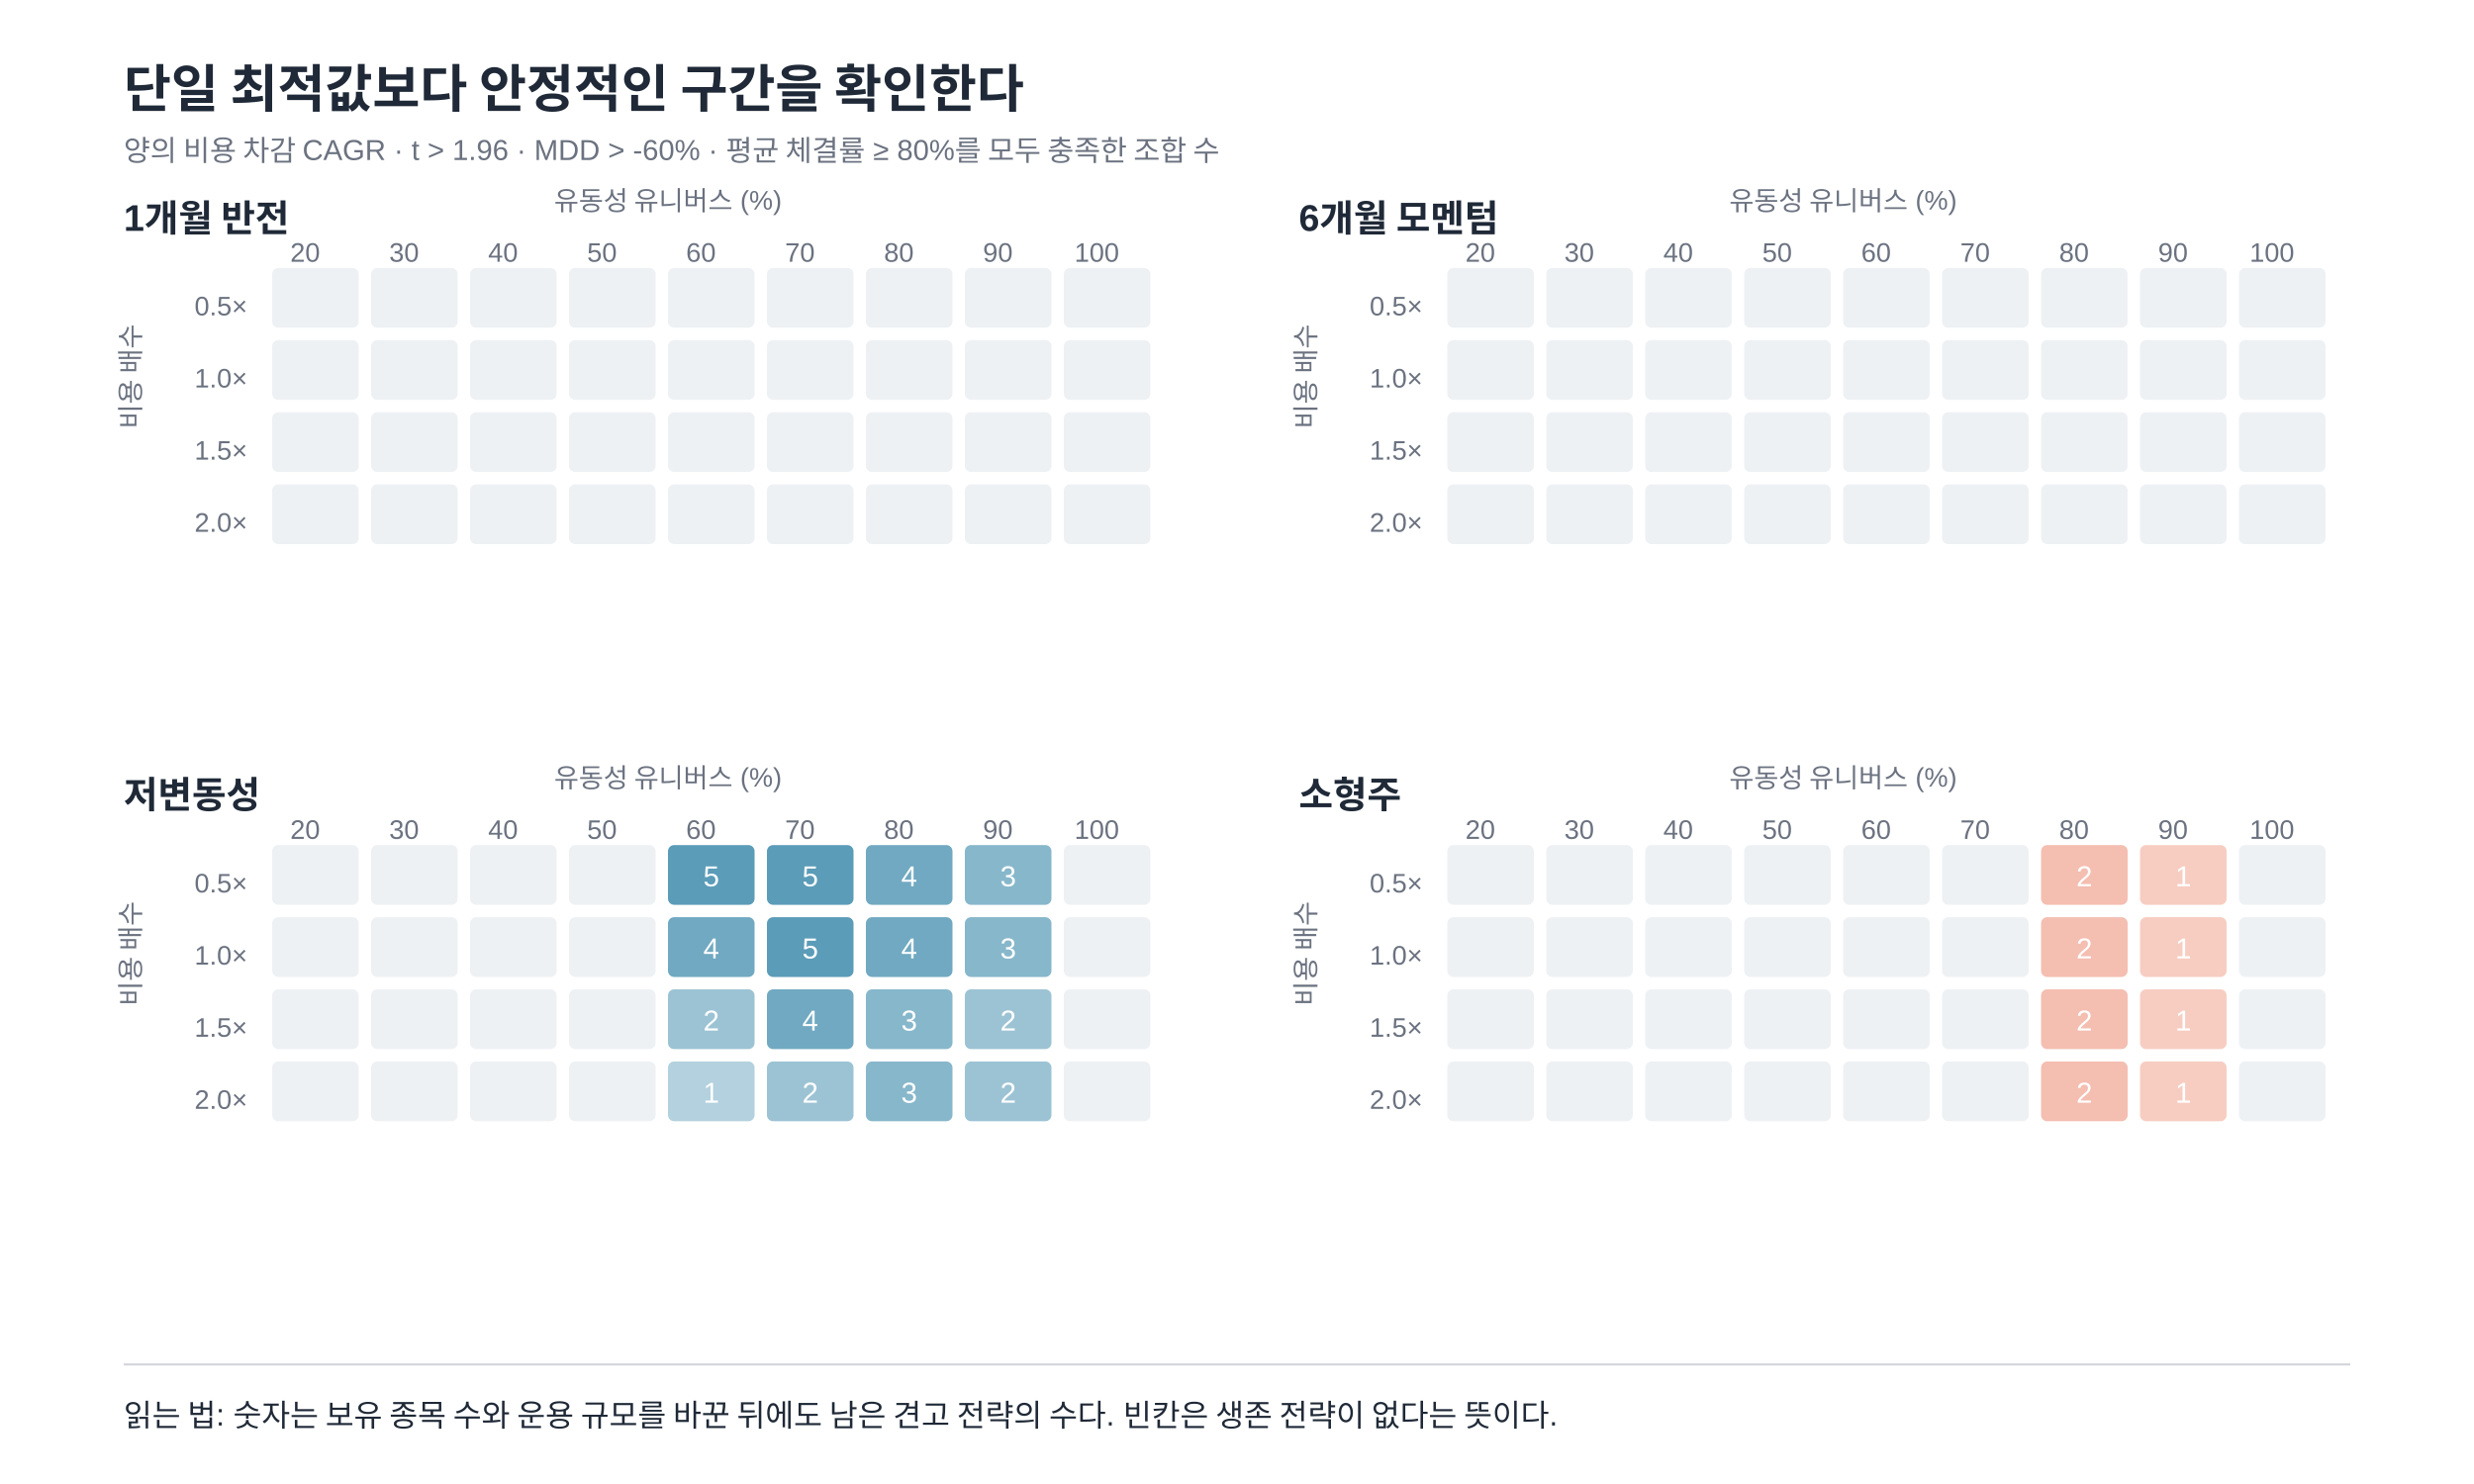
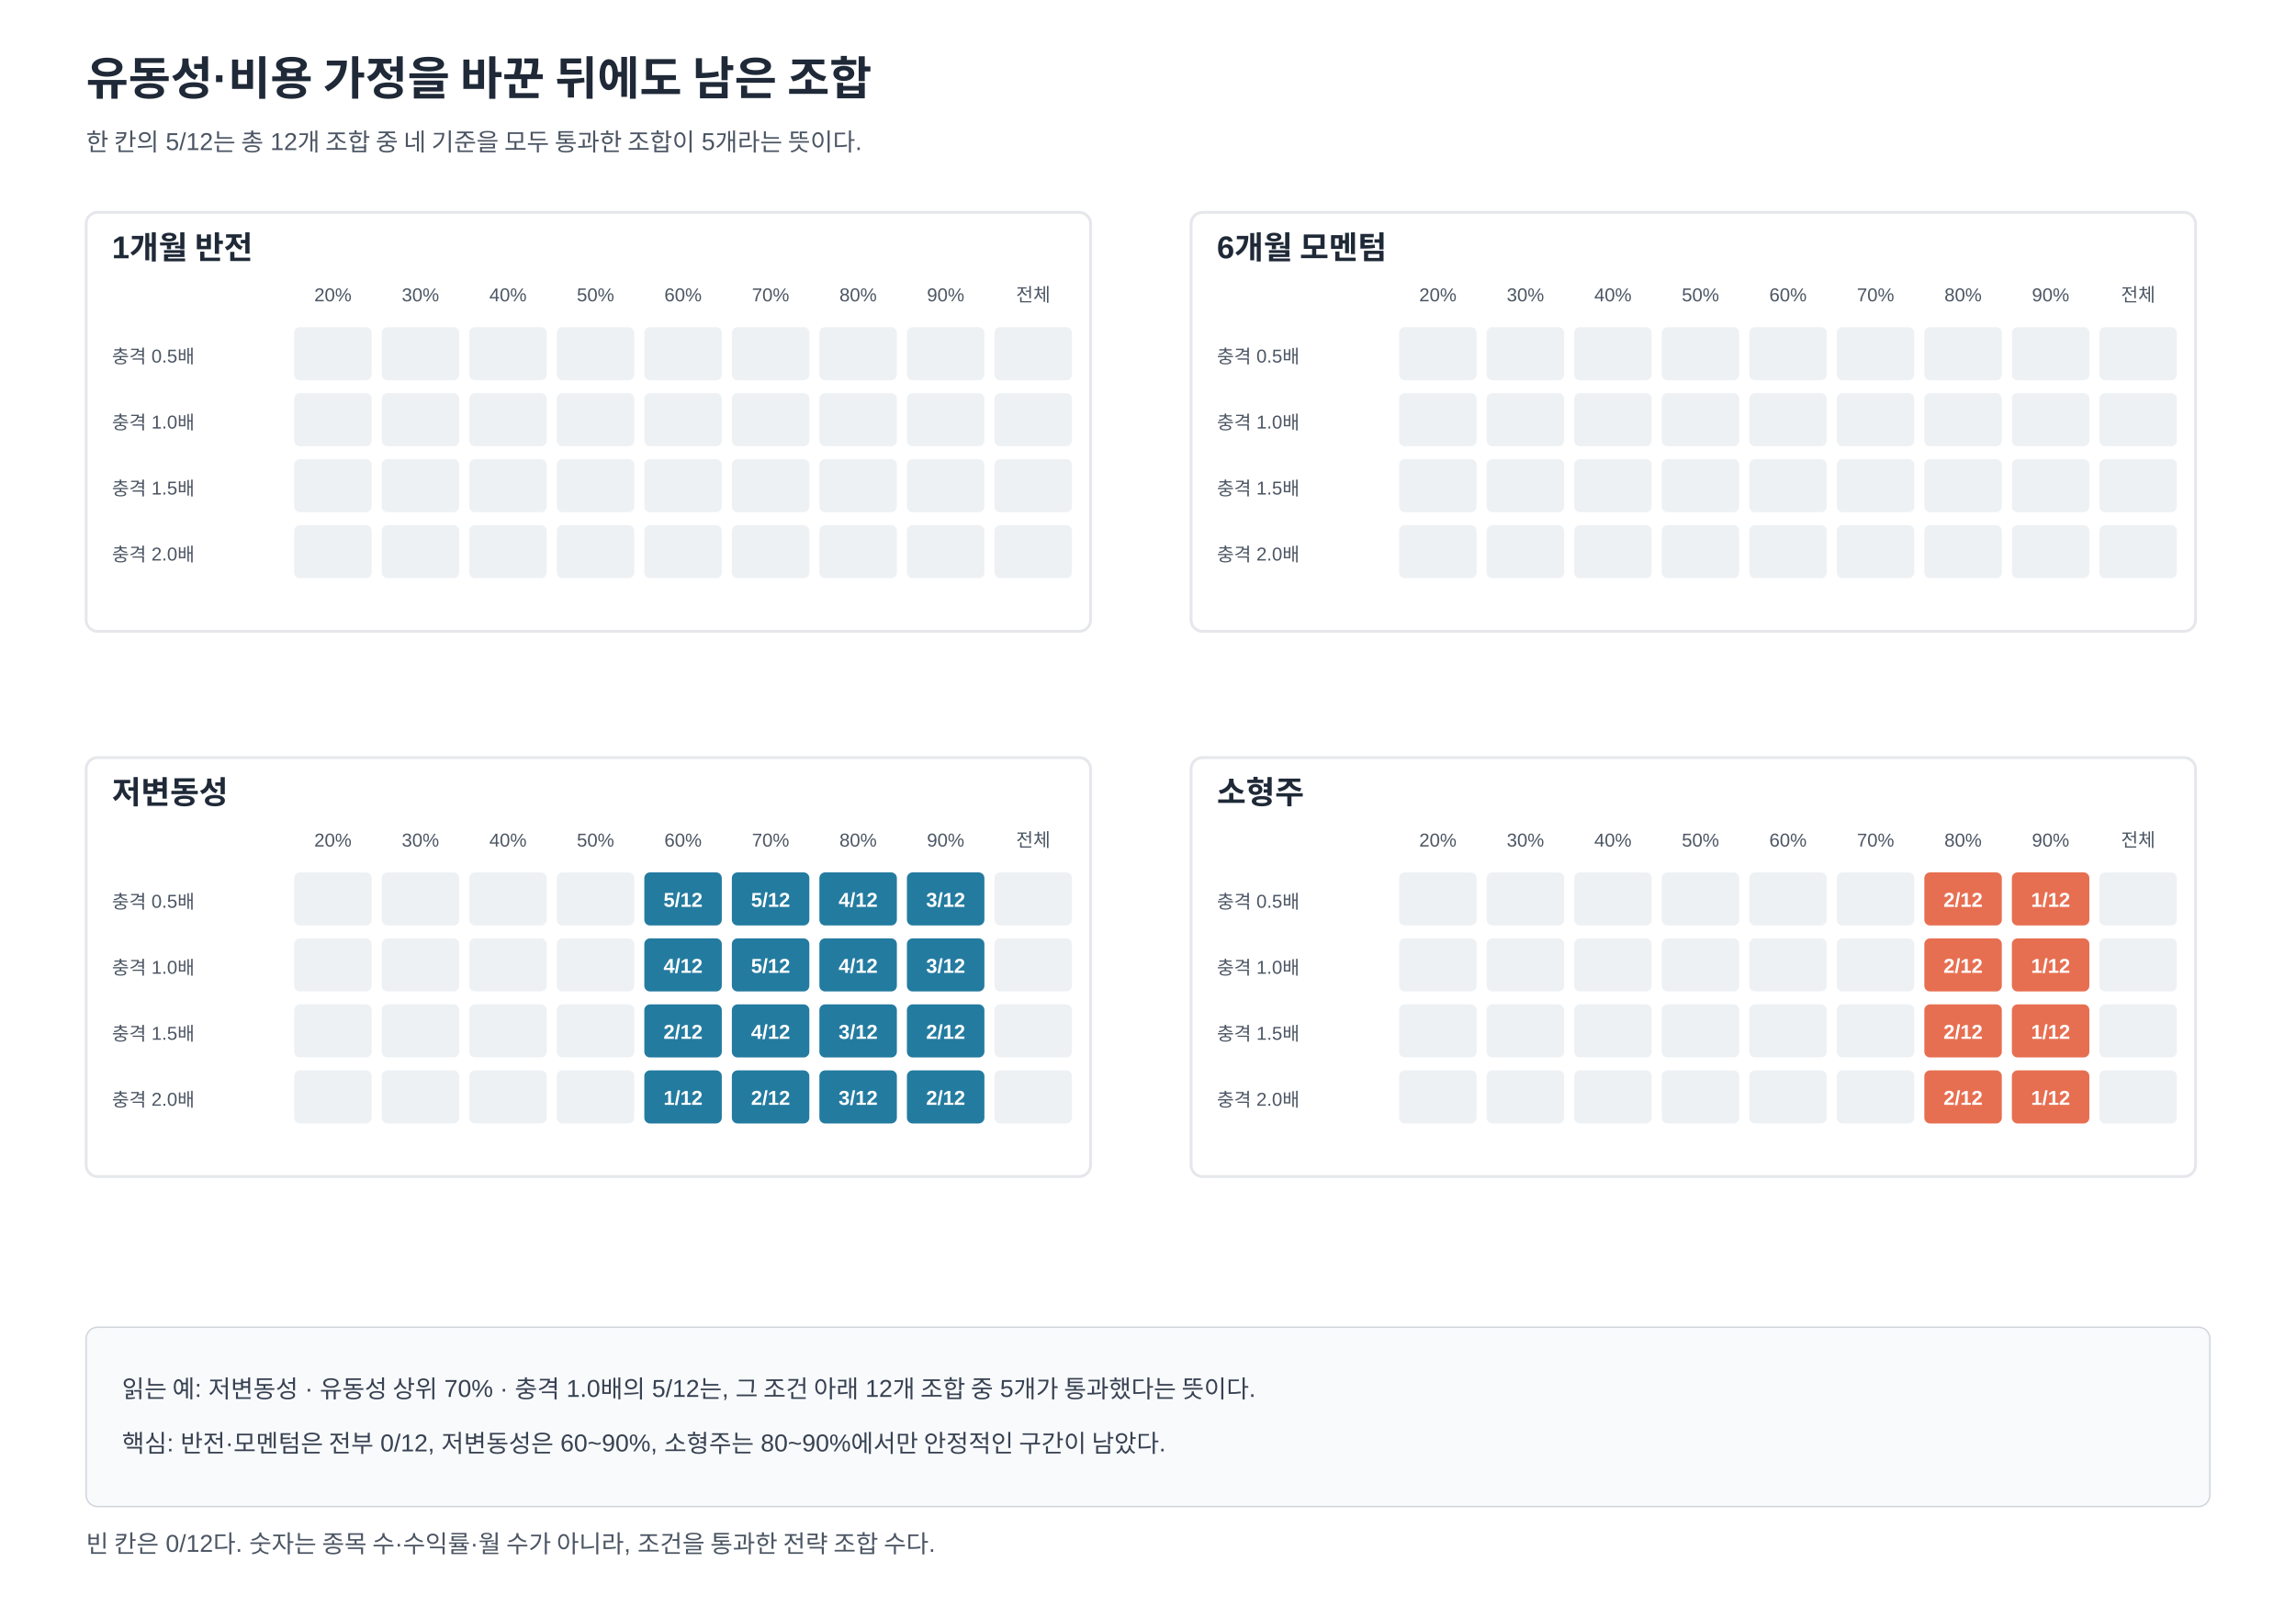
- <svg xmlns="http://www.w3.org/2000/svg" width="1200" height="720" viewBox="0 0 1200 720" role="img" aria-labelledby="title desc">
-   <rect width="1200" height="720" fill="#FFFFFF" />
-   <style>text{font-family:Arial,sans-serif;fill:#1F2937}.muted{fill:#6B7280}.small{font-size:14px}.axis{font-size:13px}.title{font-size:25px;font-weight:700}.panel{font-size:18px;font-weight:700}.note{font-size:15px}</style>
-   <text x="60" y="52" class="title">단일 최적값보다 안정적인 구간을 확인한다</text>
-   <text x="60" y="78" class="muted small">양의 비용 차감 CAGR · t &gt; 1.96 · MDD &gt; -60% · 평균 체결률 ≥ 80%를 모두 충족한 조합 수</text>
-   <text x="60" y="112" class="panel">1개월 반전</text>
-   <text x="148" y="127" text-anchor="middle" class="axis muted">20</text>
-   <text x="196" y="127" text-anchor="middle" class="axis muted">30</text>
-   <text x="244" y="127" text-anchor="middle" class="axis muted">40</text>
-   <text x="292" y="127" text-anchor="middle" class="axis muted">50</text>
-   <text x="340" y="127" text-anchor="middle" class="axis muted">60</text>
-   <text x="388" y="127" text-anchor="middle" class="axis muted">70</text>
-   <text x="436" y="127" text-anchor="middle" class="axis muted">80</text>
-   <text x="484" y="127" text-anchor="middle" class="axis muted">90</text>
-   <text x="532" y="127" text-anchor="middle" class="axis muted">100</text>
-   <text x="324" y="102" text-anchor="middle" class="axis muted">유동성 유니버스 (%)</text>
-   <text x="120" y="153" text-anchor="end" class="axis muted">0.5×</text>
-   <rect x="132" y="130" width="42" height="29" rx="3" fill="#EEF1F4" opacity="1.00" />
-   <rect x="180" y="130" width="42" height="29" rx="3" fill="#EEF1F4" opacity="1.00" />
-   <rect x="228" y="130" width="42" height="29" rx="3" fill="#EEF1F4" opacity="1.00" />
-   <rect x="276" y="130" width="42" height="29" rx="3" fill="#EEF1F4" opacity="1.00" />
-   <rect x="324" y="130" width="42" height="29" rx="3" fill="#EEF1F4" opacity="1.00" />
-   <rect x="372" y="130" width="42" height="29" rx="3" fill="#EEF1F4" opacity="1.00" />
-   <rect x="420" y="130" width="42" height="29" rx="3" fill="#EEF1F4" opacity="1.00" />
-   <rect x="468" y="130" width="42" height="29" rx="3" fill="#EEF1F4" opacity="1.00" />
-   <rect x="516" y="130" width="42" height="29" rx="3" fill="#EEF1F4" opacity="1.00" />
-   <text x="120" y="188" text-anchor="end" class="axis muted">1.0×</text>
-   <rect x="132" y="165" width="42" height="29" rx="3" fill="#EEF1F4" opacity="1.00" />
-   <rect x="180" y="165" width="42" height="29" rx="3" fill="#EEF1F4" opacity="1.00" />
-   <rect x="228" y="165" width="42" height="29" rx="3" fill="#EEF1F4" opacity="1.00" />
-   <rect x="276" y="165" width="42" height="29" rx="3" fill="#EEF1F4" opacity="1.00" />
-   <rect x="324" y="165" width="42" height="29" rx="3" fill="#EEF1F4" opacity="1.00" />
-   <rect x="372" y="165" width="42" height="29" rx="3" fill="#EEF1F4" opacity="1.00" />
-   <rect x="420" y="165" width="42" height="29" rx="3" fill="#EEF1F4" opacity="1.00" />
-   <rect x="468" y="165" width="42" height="29" rx="3" fill="#EEF1F4" opacity="1.00" />
-   <rect x="516" y="165" width="42" height="29" rx="3" fill="#EEF1F4" opacity="1.00" />
-   <text x="120" y="223" text-anchor="end" class="axis muted">1.5×</text>
-   <rect x="132" y="200" width="42" height="29" rx="3" fill="#EEF1F4" opacity="1.00" />
-   <rect x="180" y="200" width="42" height="29" rx="3" fill="#EEF1F4" opacity="1.00" />
-   <rect x="228" y="200" width="42" height="29" rx="3" fill="#EEF1F4" opacity="1.00" />
-   <rect x="276" y="200" width="42" height="29" rx="3" fill="#EEF1F4" opacity="1.00" />
-   <rect x="324" y="200" width="42" height="29" rx="3" fill="#EEF1F4" opacity="1.00" />
-   <rect x="372" y="200" width="42" height="29" rx="3" fill="#EEF1F4" opacity="1.00" />
-   <rect x="420" y="200" width="42" height="29" rx="3" fill="#EEF1F4" opacity="1.00" />
-   <rect x="468" y="200" width="42" height="29" rx="3" fill="#EEF1F4" opacity="1.00" />
-   <rect x="516" y="200" width="42" height="29" rx="3" fill="#EEF1F4" opacity="1.00" />
-   <text x="120" y="258" text-anchor="end" class="axis muted">2.0×</text>
-   <rect x="132" y="235" width="42" height="29" rx="3" fill="#EEF1F4" opacity="1.00" />
-   <rect x="180" y="235" width="42" height="29" rx="3" fill="#EEF1F4" opacity="1.00" />
-   <rect x="228" y="235" width="42" height="29" rx="3" fill="#EEF1F4" opacity="1.00" />
-   <rect x="276" y="235" width="42" height="29" rx="3" fill="#EEF1F4" opacity="1.00" />
-   <rect x="324" y="235" width="42" height="29" rx="3" fill="#EEF1F4" opacity="1.00" />
-   <rect x="372" y="235" width="42" height="29" rx="3" fill="#EEF1F4" opacity="1.00" />
-   <rect x="420" y="235" width="42" height="29" rx="3" fill="#EEF1F4" opacity="1.00" />
-   <rect x="468" y="235" width="42" height="29" rx="3" fill="#EEF1F4" opacity="1.00" />
-   <rect x="516" y="235" width="42" height="29" rx="3" fill="#EEF1F4" opacity="1.00" />
-   <text x="68" y="208" transform="rotate(-90 68 208)" class="axis muted">비용 배수</text>
-   <text x="630" y="112" class="panel">6개월 모멘텀</text>
-   <text x="718" y="127" text-anchor="middle" class="axis muted">20</text>
-   <text x="766" y="127" text-anchor="middle" class="axis muted">30</text>
-   <text x="814" y="127" text-anchor="middle" class="axis muted">40</text>
-   <text x="862" y="127" text-anchor="middle" class="axis muted">50</text>
-   <text x="910" y="127" text-anchor="middle" class="axis muted">60</text>
-   <text x="958" y="127" text-anchor="middle" class="axis muted">70</text>
-   <text x="1006" y="127" text-anchor="middle" class="axis muted">80</text>
-   <text x="1054" y="127" text-anchor="middle" class="axis muted">90</text>
-   <text x="1102" y="127" text-anchor="middle" class="axis muted">100</text>
-   <text x="894" y="102" text-anchor="middle" class="axis muted">유동성 유니버스 (%)</text>
-   <text x="690" y="153" text-anchor="end" class="axis muted">0.5×</text>
-   <rect x="702" y="130" width="42" height="29" rx="3" fill="#EEF1F4" opacity="1.00" />
-   <rect x="750" y="130" width="42" height="29" rx="3" fill="#EEF1F4" opacity="1.00" />
-   <rect x="798" y="130" width="42" height="29" rx="3" fill="#EEF1F4" opacity="1.00" />
-   <rect x="846" y="130" width="42" height="29" rx="3" fill="#EEF1F4" opacity="1.00" />
-   <rect x="894" y="130" width="42" height="29" rx="3" fill="#EEF1F4" opacity="1.00" />
-   <rect x="942" y="130" width="42" height="29" rx="3" fill="#EEF1F4" opacity="1.00" />
-   <rect x="990" y="130" width="42" height="29" rx="3" fill="#EEF1F4" opacity="1.00" />
-   <rect x="1038" y="130" width="42" height="29" rx="3" fill="#EEF1F4" opacity="1.00" />
-   <rect x="1086" y="130" width="42" height="29" rx="3" fill="#EEF1F4" opacity="1.00" />
-   <text x="690" y="188" text-anchor="end" class="axis muted">1.0×</text>
-   <rect x="702" y="165" width="42" height="29" rx="3" fill="#EEF1F4" opacity="1.00" />
-   <rect x="750" y="165" width="42" height="29" rx="3" fill="#EEF1F4" opacity="1.00" />
-   <rect x="798" y="165" width="42" height="29" rx="3" fill="#EEF1F4" opacity="1.00" />
-   <rect x="846" y="165" width="42" height="29" rx="3" fill="#EEF1F4" opacity="1.00" />
-   <rect x="894" y="165" width="42" height="29" rx="3" fill="#EEF1F4" opacity="1.00" />
-   <rect x="942" y="165" width="42" height="29" rx="3" fill="#EEF1F4" opacity="1.00" />
-   <rect x="990" y="165" width="42" height="29" rx="3" fill="#EEF1F4" opacity="1.00" />
-   <rect x="1038" y="165" width="42" height="29" rx="3" fill="#EEF1F4" opacity="1.00" />
-   <rect x="1086" y="165" width="42" height="29" rx="3" fill="#EEF1F4" opacity="1.00" />
-   <text x="690" y="223" text-anchor="end" class="axis muted">1.5×</text>
-   <rect x="702" y="200" width="42" height="29" rx="3" fill="#EEF1F4" opacity="1.00" />
-   <rect x="750" y="200" width="42" height="29" rx="3" fill="#EEF1F4" opacity="1.00" />
-   <rect x="798" y="200" width="42" height="29" rx="3" fill="#EEF1F4" opacity="1.00" />
-   <rect x="846" y="200" width="42" height="29" rx="3" fill="#EEF1F4" opacity="1.00" />
-   <rect x="894" y="200" width="42" height="29" rx="3" fill="#EEF1F4" opacity="1.00" />
-   <rect x="942" y="200" width="42" height="29" rx="3" fill="#EEF1F4" opacity="1.00" />
-   <rect x="990" y="200" width="42" height="29" rx="3" fill="#EEF1F4" opacity="1.00" />
-   <rect x="1038" y="200" width="42" height="29" rx="3" fill="#EEF1F4" opacity="1.00" />
-   <rect x="1086" y="200" width="42" height="29" rx="3" fill="#EEF1F4" opacity="1.00" />
-   <text x="690" y="258" text-anchor="end" class="axis muted">2.0×</text>
-   <rect x="702" y="235" width="42" height="29" rx="3" fill="#EEF1F4" opacity="1.00" />
-   <rect x="750" y="235" width="42" height="29" rx="3" fill="#EEF1F4" opacity="1.00" />
-   <rect x="798" y="235" width="42" height="29" rx="3" fill="#EEF1F4" opacity="1.00" />
-   <rect x="846" y="235" width="42" height="29" rx="3" fill="#EEF1F4" opacity="1.00" />
-   <rect x="894" y="235" width="42" height="29" rx="3" fill="#EEF1F4" opacity="1.00" />
-   <rect x="942" y="235" width="42" height="29" rx="3" fill="#EEF1F4" opacity="1.00" />
-   <rect x="990" y="235" width="42" height="29" rx="3" fill="#EEF1F4" opacity="1.00" />
-   <rect x="1038" y="235" width="42" height="29" rx="3" fill="#EEF1F4" opacity="1.00" />
-   <rect x="1086" y="235" width="42" height="29" rx="3" fill="#EEF1F4" opacity="1.00" />
-   <text x="638" y="208" transform="rotate(-90 638 208)" class="axis muted">비용 배수</text>
-   <text x="60" y="392" class="panel">저변동성</text>
-   <text x="148" y="407" text-anchor="middle" class="axis muted">20</text>
-   <text x="196" y="407" text-anchor="middle" class="axis muted">30</text>
-   <text x="244" y="407" text-anchor="middle" class="axis muted">40</text>
-   <text x="292" y="407" text-anchor="middle" class="axis muted">50</text>
-   <text x="340" y="407" text-anchor="middle" class="axis muted">60</text>
-   <text x="388" y="407" text-anchor="middle" class="axis muted">70</text>
-   <text x="436" y="407" text-anchor="middle" class="axis muted">80</text>
-   <text x="484" y="407" text-anchor="middle" class="axis muted">90</text>
-   <text x="532" y="407" text-anchor="middle" class="axis muted">100</text>
-   <text x="324" y="382" text-anchor="middle" class="axis muted">유동성 유니버스 (%)</text>
-   <text x="120" y="433" text-anchor="end" class="axis muted">0.5×</text>
-   <rect x="132" y="410" width="42" height="29" rx="3" fill="#EEF1F4" opacity="1.00" />
-   <rect x="180" y="410" width="42" height="29" rx="3" fill="#EEF1F4" opacity="1.00" />
-   <rect x="228" y="410" width="42" height="29" rx="3" fill="#EEF1F4" opacity="1.00" />
-   <rect x="276" y="410" width="42" height="29" rx="3" fill="#EEF1F4" opacity="1.00" />
-   <rect x="324" y="410" width="42" height="29" rx="3" fill="#247BA0" opacity="0.75" />
-   <text x="345" y="430" text-anchor="middle" class="small" fill="#FFFFFF" style="fill:#FFFFFF">5</text>
-   <rect x="372" y="410" width="42" height="29" rx="3" fill="#247BA0" opacity="0.75" />
-   <text x="393" y="430" text-anchor="middle" class="small" fill="#FFFFFF" style="fill:#FFFFFF">5</text>
-   <rect x="420" y="410" width="42" height="29" rx="3" fill="#247BA0" opacity="0.65" />
-   <text x="441" y="430" text-anchor="middle" class="small" fill="#FFFFFF" style="fill:#FFFFFF">4</text>
-   <rect x="468" y="410" width="42" height="29" rx="3" fill="#247BA0" opacity="0.55" />
-   <text x="489" y="430" text-anchor="middle" class="small" fill="#FFFFFF" style="fill:#FFFFFF">3</text>
-   <rect x="516" y="410" width="42" height="29" rx="3" fill="#EEF1F4" opacity="1.00" />
-   <text x="120" y="468" text-anchor="end" class="axis muted">1.0×</text>
-   <rect x="132" y="445" width="42" height="29" rx="3" fill="#EEF1F4" opacity="1.00" />
-   <rect x="180" y="445" width="42" height="29" rx="3" fill="#EEF1F4" opacity="1.00" />
-   <rect x="228" y="445" width="42" height="29" rx="3" fill="#EEF1F4" opacity="1.00" />
-   <rect x="276" y="445" width="42" height="29" rx="3" fill="#EEF1F4" opacity="1.00" />
-   <rect x="324" y="445" width="42" height="29" rx="3" fill="#247BA0" opacity="0.65" />
-   <text x="345" y="465" text-anchor="middle" class="small" fill="#FFFFFF" style="fill:#FFFFFF">4</text>
-   <rect x="372" y="445" width="42" height="29" rx="3" fill="#247BA0" opacity="0.75" />
-   <text x="393" y="465" text-anchor="middle" class="small" fill="#FFFFFF" style="fill:#FFFFFF">5</text>
-   <rect x="420" y="445" width="42" height="29" rx="3" fill="#247BA0" opacity="0.65" />
-   <text x="441" y="465" text-anchor="middle" class="small" fill="#FFFFFF" style="fill:#FFFFFF">4</text>
-   <rect x="468" y="445" width="42" height="29" rx="3" fill="#247BA0" opacity="0.55" />
-   <text x="489" y="465" text-anchor="middle" class="small" fill="#FFFFFF" style="fill:#FFFFFF">3</text>
-   <rect x="516" y="445" width="42" height="29" rx="3" fill="#EEF1F4" opacity="1.00" />
-   <text x="120" y="503" text-anchor="end" class="axis muted">1.5×</text>
-   <rect x="132" y="480" width="42" height="29" rx="3" fill="#EEF1F4" opacity="1.00" />
-   <rect x="180" y="480" width="42" height="29" rx="3" fill="#EEF1F4" opacity="1.00" />
-   <rect x="228" y="480" width="42" height="29" rx="3" fill="#EEF1F4" opacity="1.00" />
-   <rect x="276" y="480" width="42" height="29" rx="3" fill="#EEF1F4" opacity="1.00" />
-   <rect x="324" y="480" width="42" height="29" rx="3" fill="#247BA0" opacity="0.45" />
-   <text x="345" y="500" text-anchor="middle" class="small" fill="#FFFFFF" style="fill:#FFFFFF">2</text>
-   <rect x="372" y="480" width="42" height="29" rx="3" fill="#247BA0" opacity="0.65" />
-   <text x="393" y="500" text-anchor="middle" class="small" fill="#FFFFFF" style="fill:#FFFFFF">4</text>
-   <rect x="420" y="480" width="42" height="29" rx="3" fill="#247BA0" opacity="0.55" />
-   <text x="441" y="500" text-anchor="middle" class="small" fill="#FFFFFF" style="fill:#FFFFFF">3</text>
-   <rect x="468" y="480" width="42" height="29" rx="3" fill="#247BA0" opacity="0.45" />
-   <text x="489" y="500" text-anchor="middle" class="small" fill="#FFFFFF" style="fill:#FFFFFF">2</text>
-   <rect x="516" y="480" width="42" height="29" rx="3" fill="#EEF1F4" opacity="1.00" />
-   <text x="120" y="538" text-anchor="end" class="axis muted">2.0×</text>
-   <rect x="132" y="515" width="42" height="29" rx="3" fill="#EEF1F4" opacity="1.00" />
-   <rect x="180" y="515" width="42" height="29" rx="3" fill="#EEF1F4" opacity="1.00" />
-   <rect x="228" y="515" width="42" height="29" rx="3" fill="#EEF1F4" opacity="1.00" />
-   <rect x="276" y="515" width="42" height="29" rx="3" fill="#EEF1F4" opacity="1.00" />
-   <rect x="324" y="515" width="42" height="29" rx="3" fill="#247BA0" opacity="0.35" />
-   <text x="345" y="535" text-anchor="middle" class="small" fill="#FFFFFF" style="fill:#FFFFFF">1</text>
-   <rect x="372" y="515" width="42" height="29" rx="3" fill="#247BA0" opacity="0.45" />
-   <text x="393" y="535" text-anchor="middle" class="small" fill="#FFFFFF" style="fill:#FFFFFF">2</text>
-   <rect x="420" y="515" width="42" height="29" rx="3" fill="#247BA0" opacity="0.55" />
-   <text x="441" y="535" text-anchor="middle" class="small" fill="#FFFFFF" style="fill:#FFFFFF">3</text>
-   <rect x="468" y="515" width="42" height="29" rx="3" fill="#247BA0" opacity="0.45" />
-   <text x="489" y="535" text-anchor="middle" class="small" fill="#FFFFFF" style="fill:#FFFFFF">2</text>
-   <rect x="516" y="515" width="42" height="29" rx="3" fill="#EEF1F4" opacity="1.00" />
-   <text x="68" y="488" transform="rotate(-90 68 488)" class="axis muted">비용 배수</text>
-   <text x="630" y="392" class="panel">소형주</text>
-   <text x="718" y="407" text-anchor="middle" class="axis muted">20</text>
-   <text x="766" y="407" text-anchor="middle" class="axis muted">30</text>
-   <text x="814" y="407" text-anchor="middle" class="axis muted">40</text>
-   <text x="862" y="407" text-anchor="middle" class="axis muted">50</text>
-   <text x="910" y="407" text-anchor="middle" class="axis muted">60</text>
-   <text x="958" y="407" text-anchor="middle" class="axis muted">70</text>
-   <text x="1006" y="407" text-anchor="middle" class="axis muted">80</text>
-   <text x="1054" y="407" text-anchor="middle" class="axis muted">90</text>
-   <text x="1102" y="407" text-anchor="middle" class="axis muted">100</text>
-   <text x="894" y="382" text-anchor="middle" class="axis muted">유동성 유니버스 (%)</text>
-   <text x="690" y="433" text-anchor="end" class="axis muted">0.5×</text>
-   <rect x="702" y="410" width="42" height="29" rx="3" fill="#EEF1F4" opacity="1.00" />
-   <rect x="750" y="410" width="42" height="29" rx="3" fill="#EEF1F4" opacity="1.00" />
-   <rect x="798" y="410" width="42" height="29" rx="3" fill="#EEF1F4" opacity="1.00" />
-   <rect x="846" y="410" width="42" height="29" rx="3" fill="#EEF1F4" opacity="1.00" />
-   <rect x="894" y="410" width="42" height="29" rx="3" fill="#EEF1F4" opacity="1.00" />
-   <rect x="942" y="410" width="42" height="29" rx="3" fill="#EEF1F4" opacity="1.00" />
-   <rect x="990" y="410" width="42" height="29" rx="3" fill="#E76F51" opacity="0.45" />
-   <text x="1011" y="430" text-anchor="middle" class="small" fill="#FFFFFF" style="fill:#FFFFFF">2</text>
-   <rect x="1038" y="410" width="42" height="29" rx="3" fill="#E76F51" opacity="0.35" />
-   <text x="1059" y="430" text-anchor="middle" class="small" fill="#FFFFFF" style="fill:#FFFFFF">1</text>
-   <rect x="1086" y="410" width="42" height="29" rx="3" fill="#EEF1F4" opacity="1.00" />
-   <text x="690" y="468" text-anchor="end" class="axis muted">1.0×</text>
-   <rect x="702" y="445" width="42" height="29" rx="3" fill="#EEF1F4" opacity="1.00" />
-   <rect x="750" y="445" width="42" height="29" rx="3" fill="#EEF1F4" opacity="1.00" />
-   <rect x="798" y="445" width="42" height="29" rx="3" fill="#EEF1F4" opacity="1.00" />
-   <rect x="846" y="445" width="42" height="29" rx="3" fill="#EEF1F4" opacity="1.00" />
-   <rect x="894" y="445" width="42" height="29" rx="3" fill="#EEF1F4" opacity="1.00" />
-   <rect x="942" y="445" width="42" height="29" rx="3" fill="#EEF1F4" opacity="1.00" />
-   <rect x="990" y="445" width="42" height="29" rx="3" fill="#E76F51" opacity="0.45" />
-   <text x="1011" y="465" text-anchor="middle" class="small" fill="#FFFFFF" style="fill:#FFFFFF">2</text>
-   <rect x="1038" y="445" width="42" height="29" rx="3" fill="#E76F51" opacity="0.35" />
-   <text x="1059" y="465" text-anchor="middle" class="small" fill="#FFFFFF" style="fill:#FFFFFF">1</text>
-   <rect x="1086" y="445" width="42" height="29" rx="3" fill="#EEF1F4" opacity="1.00" />
-   <text x="690" y="503" text-anchor="end" class="axis muted">1.5×</text>
-   <rect x="702" y="480" width="42" height="29" rx="3" fill="#EEF1F4" opacity="1.00" />
-   <rect x="750" y="480" width="42" height="29" rx="3" fill="#EEF1F4" opacity="1.00" />
-   <rect x="798" y="480" width="42" height="29" rx="3" fill="#EEF1F4" opacity="1.00" />
-   <rect x="846" y="480" width="42" height="29" rx="3" fill="#EEF1F4" opacity="1.00" />
-   <rect x="894" y="480" width="42" height="29" rx="3" fill="#EEF1F4" opacity="1.00" />
-   <rect x="942" y="480" width="42" height="29" rx="3" fill="#EEF1F4" opacity="1.00" />
-   <rect x="990" y="480" width="42" height="29" rx="3" fill="#E76F51" opacity="0.45" />
-   <text x="1011" y="500" text-anchor="middle" class="small" fill="#FFFFFF" style="fill:#FFFFFF">2</text>
-   <rect x="1038" y="480" width="42" height="29" rx="3" fill="#E76F51" opacity="0.35" />
-   <text x="1059" y="500" text-anchor="middle" class="small" fill="#FFFFFF" style="fill:#FFFFFF">1</text>
-   <rect x="1086" y="480" width="42" height="29" rx="3" fill="#EEF1F4" opacity="1.00" />
-   <text x="690" y="538" text-anchor="end" class="axis muted">2.0×</text>
-   <rect x="702" y="515" width="42" height="29" rx="3" fill="#EEF1F4" opacity="1.00" />
-   <rect x="750" y="515" width="42" height="29" rx="3" fill="#EEF1F4" opacity="1.00" />
-   <rect x="798" y="515" width="42" height="29" rx="3" fill="#EEF1F4" opacity="1.00" />
-   <rect x="846" y="515" width="42" height="29" rx="3" fill="#EEF1F4" opacity="1.00" />
-   <rect x="894" y="515" width="42" height="29" rx="3" fill="#EEF1F4" opacity="1.00" />
-   <rect x="942" y="515" width="42" height="29" rx="3" fill="#EEF1F4" opacity="1.00" />
-   <rect x="990" y="515" width="42" height="29" rx="3" fill="#E76F51" opacity="0.45" />
-   <text x="1011" y="535" text-anchor="middle" class="small" fill="#FFFFFF" style="fill:#FFFFFF">2</text>
-   <rect x="1038" y="515" width="42" height="29" rx="3" fill="#E76F51" opacity="0.35" />
-   <text x="1059" y="535" text-anchor="middle" class="small" fill="#FFFFFF" style="fill:#FFFFFF">1</text>
-   <rect x="1086" y="515" width="42" height="29" rx="3" fill="#EEF1F4" opacity="1.00" />
-   <text x="638" y="488" transform="rotate(-90 638 488)" class="axis muted">비용 배수</text>
-   <line x1="60" y1="662" x2="1140" y2="662" stroke="#D1D5DB" />
-   <text x="60" y="692" class="note">읽는 법: 숫자는 보유 종목 수와 운용 규모를 바꾼 뒤에도 남은 견고 전략의 수다. 빈칸은 생존 전략이 없다는 뜻이다.</text>
+ <svg xmlns="http://www.w3.org/2000/svg" width="1600" height="1120" viewBox="0 0 1600 1120">
+   <rect width="1600" height="1120" fill="white" />
+   <style>text{font-family:Arial,sans-serif;fill:#1F2937}.title{font-size:32px;font-weight:700}.sub{font-size:17px;fill:#4B5563}.panel{font-size:22px;font-weight:700}.axis{font-size:13px;fill:#4B5563}.cell{font-size:14px;font-weight:700;fill:white}.note{font-size:17px;fill:#374151}</style>
+   <text x="60" y="66" class="title">유동성·비용 가정을 바꾼 뒤에도 남은 조합</text>
+   <text x="60" y="105" class="sub">한 칸의 5/12는 총 12개 조합 중 네 기준을 모두 통과한 조합이 5개라는 뜻이다.</text>
+   <rect x="60" y="148" width="700" height="292" rx="8" fill="white" stroke="#E5E7EB" stroke-width="2" />
+   <text x="78" y="180" class="panel">1개월 반전</text>
+   <text x="232" y="210" text-anchor="middle" class="axis">20%</text>
+   <text x="293" y="210" text-anchor="middle" class="axis">30%</text>
+   <text x="354" y="210" text-anchor="middle" class="axis">40%</text>
+   <text x="415" y="210" text-anchor="middle" class="axis">50%</text>
+   <text x="476" y="210" text-anchor="middle" class="axis">60%</text>
+   <text x="537" y="210" text-anchor="middle" class="axis">70%</text>
+   <text x="598" y="210" text-anchor="middle" class="axis">80%</text>
+   <text x="659" y="210" text-anchor="middle" class="axis">90%</text>
+   <text x="720" y="210" text-anchor="middle" class="axis">전체</text>
+   <text x="78" y="253" class="axis">충격 0.5배</text>
+   <rect x="205" y="228" width="54" height="37" rx="4" fill="#EEF1F4" />
+   <rect x="266" y="228" width="54" height="37" rx="4" fill="#EEF1F4" />
+   <rect x="327" y="228" width="54" height="37" rx="4" fill="#EEF1F4" />
+   <rect x="388" y="228" width="54" height="37" rx="4" fill="#EEF1F4" />
+   <rect x="449" y="228" width="54" height="37" rx="4" fill="#EEF1F4" />
+   <rect x="510" y="228" width="54" height="37" rx="4" fill="#EEF1F4" />
+   <rect x="571" y="228" width="54" height="37" rx="4" fill="#EEF1F4" />
+   <rect x="632" y="228" width="54" height="37" rx="4" fill="#EEF1F4" />
+   <rect x="693" y="228" width="54" height="37" rx="4" fill="#EEF1F4" />
+   <text x="78" y="299" class="axis">충격 1.0배</text>
+   <rect x="205" y="274" width="54" height="37" rx="4" fill="#EEF1F4" />
+   <rect x="266" y="274" width="54" height="37" rx="4" fill="#EEF1F4" />
+   <rect x="327" y="274" width="54" height="37" rx="4" fill="#EEF1F4" />
+   <rect x="388" y="274" width="54" height="37" rx="4" fill="#EEF1F4" />
+   <rect x="449" y="274" width="54" height="37" rx="4" fill="#EEF1F4" />
+   <rect x="510" y="274" width="54" height="37" rx="4" fill="#EEF1F4" />
+   <rect x="571" y="274" width="54" height="37" rx="4" fill="#EEF1F4" />
+   <rect x="632" y="274" width="54" height="37" rx="4" fill="#EEF1F4" />
+   <rect x="693" y="274" width="54" height="37" rx="4" fill="#EEF1F4" />
+   <text x="78" y="345" class="axis">충격 1.5배</text>
+   <rect x="205" y="320" width="54" height="37" rx="4" fill="#EEF1F4" />
+   <rect x="266" y="320" width="54" height="37" rx="4" fill="#EEF1F4" />
+   <rect x="327" y="320" width="54" height="37" rx="4" fill="#EEF1F4" />
+   <rect x="388" y="320" width="54" height="37" rx="4" fill="#EEF1F4" />
+   <rect x="449" y="320" width="54" height="37" rx="4" fill="#EEF1F4" />
+   <rect x="510" y="320" width="54" height="37" rx="4" fill="#EEF1F4" />
+   <rect x="571" y="320" width="54" height="37" rx="4" fill="#EEF1F4" />
+   <rect x="632" y="320" width="54" height="37" rx="4" fill="#EEF1F4" />
+   <rect x="693" y="320" width="54" height="37" rx="4" fill="#EEF1F4" />
+   <text x="78" y="391" class="axis">충격 2.0배</text>
+   <rect x="205" y="366" width="54" height="37" rx="4" fill="#EEF1F4" />
+   <rect x="266" y="366" width="54" height="37" rx="4" fill="#EEF1F4" />
+   <rect x="327" y="366" width="54" height="37" rx="4" fill="#EEF1F4" />
+   <rect x="388" y="366" width="54" height="37" rx="4" fill="#EEF1F4" />
+   <rect x="449" y="366" width="54" height="37" rx="4" fill="#EEF1F4" />
+   <rect x="510" y="366" width="54" height="37" rx="4" fill="#EEF1F4" />
+   <rect x="571" y="366" width="54" height="37" rx="4" fill="#EEF1F4" />
+   <rect x="632" y="366" width="54" height="37" rx="4" fill="#EEF1F4" />
+   <rect x="693" y="366" width="54" height="37" rx="4" fill="#EEF1F4" />
+   <rect x="830" y="148" width="700" height="292" rx="8" fill="white" stroke="#E5E7EB" stroke-width="2" />
+   <text x="848" y="180" class="panel">6개월 모멘텀</text>
+   <text x="1002" y="210" text-anchor="middle" class="axis">20%</text>
+   <text x="1063" y="210" text-anchor="middle" class="axis">30%</text>
+   <text x="1124" y="210" text-anchor="middle" class="axis">40%</text>
+   <text x="1185" y="210" text-anchor="middle" class="axis">50%</text>
+   <text x="1246" y="210" text-anchor="middle" class="axis">60%</text>
+   <text x="1307" y="210" text-anchor="middle" class="axis">70%</text>
+   <text x="1368" y="210" text-anchor="middle" class="axis">80%</text>
+   <text x="1429" y="210" text-anchor="middle" class="axis">90%</text>
+   <text x="1490" y="210" text-anchor="middle" class="axis">전체</text>
+   <text x="848" y="253" class="axis">충격 0.5배</text>
+   <rect x="975" y="228" width="54" height="37" rx="4" fill="#EEF1F4" />
+   <rect x="1036" y="228" width="54" height="37" rx="4" fill="#EEF1F4" />
+   <rect x="1097" y="228" width="54" height="37" rx="4" fill="#EEF1F4" />
+   <rect x="1158" y="228" width="54" height="37" rx="4" fill="#EEF1F4" />
+   <rect x="1219" y="228" width="54" height="37" rx="4" fill="#EEF1F4" />
+   <rect x="1280" y="228" width="54" height="37" rx="4" fill="#EEF1F4" />
+   <rect x="1341" y="228" width="54" height="37" rx="4" fill="#EEF1F4" />
+   <rect x="1402" y="228" width="54" height="37" rx="4" fill="#EEF1F4" />
+   <rect x="1463" y="228" width="54" height="37" rx="4" fill="#EEF1F4" />
+   <text x="848" y="299" class="axis">충격 1.0배</text>
+   <rect x="975" y="274" width="54" height="37" rx="4" fill="#EEF1F4" />
+   <rect x="1036" y="274" width="54" height="37" rx="4" fill="#EEF1F4" />
+   <rect x="1097" y="274" width="54" height="37" rx="4" fill="#EEF1F4" />
+   <rect x="1158" y="274" width="54" height="37" rx="4" fill="#EEF1F4" />
+   <rect x="1219" y="274" width="54" height="37" rx="4" fill="#EEF1F4" />
+   <rect x="1280" y="274" width="54" height="37" rx="4" fill="#EEF1F4" />
+   <rect x="1341" y="274" width="54" height="37" rx="4" fill="#EEF1F4" />
+   <rect x="1402" y="274" width="54" height="37" rx="4" fill="#EEF1F4" />
+   <rect x="1463" y="274" width="54" height="37" rx="4" fill="#EEF1F4" />
+   <text x="848" y="345" class="axis">충격 1.5배</text>
+   <rect x="975" y="320" width="54" height="37" rx="4" fill="#EEF1F4" />
+   <rect x="1036" y="320" width="54" height="37" rx="4" fill="#EEF1F4" />
+   <rect x="1097" y="320" width="54" height="37" rx="4" fill="#EEF1F4" />
+   <rect x="1158" y="320" width="54" height="37" rx="4" fill="#EEF1F4" />
+   <rect x="1219" y="320" width="54" height="37" rx="4" fill="#EEF1F4" />
+   <rect x="1280" y="320" width="54" height="37" rx="4" fill="#EEF1F4" />
+   <rect x="1341" y="320" width="54" height="37" rx="4" fill="#EEF1F4" />
+   <rect x="1402" y="320" width="54" height="37" rx="4" fill="#EEF1F4" />
+   <rect x="1463" y="320" width="54" height="37" rx="4" fill="#EEF1F4" />
+   <text x="848" y="391" class="axis">충격 2.0배</text>
+   <rect x="975" y="366" width="54" height="37" rx="4" fill="#EEF1F4" />
+   <rect x="1036" y="366" width="54" height="37" rx="4" fill="#EEF1F4" />
+   <rect x="1097" y="366" width="54" height="37" rx="4" fill="#EEF1F4" />
+   <rect x="1158" y="366" width="54" height="37" rx="4" fill="#EEF1F4" />
+   <rect x="1219" y="366" width="54" height="37" rx="4" fill="#EEF1F4" />
+   <rect x="1280" y="366" width="54" height="37" rx="4" fill="#EEF1F4" />
+   <rect x="1341" y="366" width="54" height="37" rx="4" fill="#EEF1F4" />
+   <rect x="1402" y="366" width="54" height="37" rx="4" fill="#EEF1F4" />
+   <rect x="1463" y="366" width="54" height="37" rx="4" fill="#EEF1F4" />
+   <rect x="60" y="528" width="700" height="292" rx="8" fill="white" stroke="#E5E7EB" stroke-width="2" />
+   <text x="78" y="560" class="panel">저변동성</text>
+   <text x="232" y="590" text-anchor="middle" class="axis">20%</text>
+   <text x="293" y="590" text-anchor="middle" class="axis">30%</text>
+   <text x="354" y="590" text-anchor="middle" class="axis">40%</text>
+   <text x="415" y="590" text-anchor="middle" class="axis">50%</text>
+   <text x="476" y="590" text-anchor="middle" class="axis">60%</text>
+   <text x="537" y="590" text-anchor="middle" class="axis">70%</text>
+   <text x="598" y="590" text-anchor="middle" class="axis">80%</text>
+   <text x="659" y="590" text-anchor="middle" class="axis">90%</text>
+   <text x="720" y="590" text-anchor="middle" class="axis">전체</text>
+   <text x="78" y="633" class="axis">충격 0.5배</text>
+   <rect x="205" y="608" width="54" height="37" rx="4" fill="#EEF1F4" />
+   <rect x="266" y="608" width="54" height="37" rx="4" fill="#EEF1F4" />
+   <rect x="327" y="608" width="54" height="37" rx="4" fill="#EEF1F4" />
+   <rect x="388" y="608" width="54" height="37" rx="4" fill="#EEF1F4" />
+   <rect x="449" y="608" width="54" height="37" rx="4" fill="#247BA0" />
+   <text x="476" y="632" text-anchor="middle" class="cell">5/12</text>
+   <rect x="510" y="608" width="54" height="37" rx="4" fill="#247BA0" />
+   <text x="537" y="632" text-anchor="middle" class="cell">5/12</text>
+   <rect x="571" y="608" width="54" height="37" rx="4" fill="#247BA0" />
+   <text x="598" y="632" text-anchor="middle" class="cell">4/12</text>
+   <rect x="632" y="608" width="54" height="37" rx="4" fill="#247BA0" />
+   <text x="659" y="632" text-anchor="middle" class="cell">3/12</text>
+   <rect x="693" y="608" width="54" height="37" rx="4" fill="#EEF1F4" />
+   <text x="78" y="679" class="axis">충격 1.0배</text>
+   <rect x="205" y="654" width="54" height="37" rx="4" fill="#EEF1F4" />
+   <rect x="266" y="654" width="54" height="37" rx="4" fill="#EEF1F4" />
+   <rect x="327" y="654" width="54" height="37" rx="4" fill="#EEF1F4" />
+   <rect x="388" y="654" width="54" height="37" rx="4" fill="#EEF1F4" />
+   <rect x="449" y="654" width="54" height="37" rx="4" fill="#247BA0" />
+   <text x="476" y="678" text-anchor="middle" class="cell">4/12</text>
+   <rect x="510" y="654" width="54" height="37" rx="4" fill="#247BA0" />
+   <text x="537" y="678" text-anchor="middle" class="cell">5/12</text>
+   <rect x="571" y="654" width="54" height="37" rx="4" fill="#247BA0" />
+   <text x="598" y="678" text-anchor="middle" class="cell">4/12</text>
+   <rect x="632" y="654" width="54" height="37" rx="4" fill="#247BA0" />
+   <text x="659" y="678" text-anchor="middle" class="cell">3/12</text>
+   <rect x="693" y="654" width="54" height="37" rx="4" fill="#EEF1F4" />
+   <text x="78" y="725" class="axis">충격 1.5배</text>
+   <rect x="205" y="700" width="54" height="37" rx="4" fill="#EEF1F4" />
+   <rect x="266" y="700" width="54" height="37" rx="4" fill="#EEF1F4" />
+   <rect x="327" y="700" width="54" height="37" rx="4" fill="#EEF1F4" />
+   <rect x="388" y="700" width="54" height="37" rx="4" fill="#EEF1F4" />
+   <rect x="449" y="700" width="54" height="37" rx="4" fill="#247BA0" />
+   <text x="476" y="724" text-anchor="middle" class="cell">2/12</text>
+   <rect x="510" y="700" width="54" height="37" rx="4" fill="#247BA0" />
+   <text x="537" y="724" text-anchor="middle" class="cell">4/12</text>
+   <rect x="571" y="700" width="54" height="37" rx="4" fill="#247BA0" />
+   <text x="598" y="724" text-anchor="middle" class="cell">3/12</text>
+   <rect x="632" y="700" width="54" height="37" rx="4" fill="#247BA0" />
+   <text x="659" y="724" text-anchor="middle" class="cell">2/12</text>
+   <rect x="693" y="700" width="54" height="37" rx="4" fill="#EEF1F4" />
+   <text x="78" y="771" class="axis">충격 2.0배</text>
+   <rect x="205" y="746" width="54" height="37" rx="4" fill="#EEF1F4" />
+   <rect x="266" y="746" width="54" height="37" rx="4" fill="#EEF1F4" />
+   <rect x="327" y="746" width="54" height="37" rx="4" fill="#EEF1F4" />
+   <rect x="388" y="746" width="54" height="37" rx="4" fill="#EEF1F4" />
+   <rect x="449" y="746" width="54" height="37" rx="4" fill="#247BA0" />
+   <text x="476" y="770" text-anchor="middle" class="cell">1/12</text>
+   <rect x="510" y="746" width="54" height="37" rx="4" fill="#247BA0" />
+   <text x="537" y="770" text-anchor="middle" class="cell">2/12</text>
+   <rect x="571" y="746" width="54" height="37" rx="4" fill="#247BA0" />
+   <text x="598" y="770" text-anchor="middle" class="cell">3/12</text>
+   <rect x="632" y="746" width="54" height="37" rx="4" fill="#247BA0" />
+   <text x="659" y="770" text-anchor="middle" class="cell">2/12</text>
+   <rect x="693" y="746" width="54" height="37" rx="4" fill="#EEF1F4" />
+   <rect x="830" y="528" width="700" height="292" rx="8" fill="white" stroke="#E5E7EB" stroke-width="2" />
+   <text x="848" y="560" class="panel">소형주</text>
+   <text x="1002" y="590" text-anchor="middle" class="axis">20%</text>
+   <text x="1063" y="590" text-anchor="middle" class="axis">30%</text>
+   <text x="1124" y="590" text-anchor="middle" class="axis">40%</text>
+   <text x="1185" y="590" text-anchor="middle" class="axis">50%</text>
+   <text x="1246" y="590" text-anchor="middle" class="axis">60%</text>
+   <text x="1307" y="590" text-anchor="middle" class="axis">70%</text>
+   <text x="1368" y="590" text-anchor="middle" class="axis">80%</text>
+   <text x="1429" y="590" text-anchor="middle" class="axis">90%</text>
+   <text x="1490" y="590" text-anchor="middle" class="axis">전체</text>
+   <text x="848" y="633" class="axis">충격 0.5배</text>
+   <rect x="975" y="608" width="54" height="37" rx="4" fill="#EEF1F4" />
+   <rect x="1036" y="608" width="54" height="37" rx="4" fill="#EEF1F4" />
+   <rect x="1097" y="608" width="54" height="37" rx="4" fill="#EEF1F4" />
+   <rect x="1158" y="608" width="54" height="37" rx="4" fill="#EEF1F4" />
+   <rect x="1219" y="608" width="54" height="37" rx="4" fill="#EEF1F4" />
+   <rect x="1280" y="608" width="54" height="37" rx="4" fill="#EEF1F4" />
+   <rect x="1341" y="608" width="54" height="37" rx="4" fill="#E76F51" />
+   <text x="1368" y="632" text-anchor="middle" class="cell">2/12</text>
+   <rect x="1402" y="608" width="54" height="37" rx="4" fill="#E76F51" />
+   <text x="1429" y="632" text-anchor="middle" class="cell">1/12</text>
+   <rect x="1463" y="608" width="54" height="37" rx="4" fill="#EEF1F4" />
+   <text x="848" y="679" class="axis">충격 1.0배</text>
+   <rect x="975" y="654" width="54" height="37" rx="4" fill="#EEF1F4" />
+   <rect x="1036" y="654" width="54" height="37" rx="4" fill="#EEF1F4" />
+   <rect x="1097" y="654" width="54" height="37" rx="4" fill="#EEF1F4" />
+   <rect x="1158" y="654" width="54" height="37" rx="4" fill="#EEF1F4" />
+   <rect x="1219" y="654" width="54" height="37" rx="4" fill="#EEF1F4" />
+   <rect x="1280" y="654" width="54" height="37" rx="4" fill="#EEF1F4" />
+   <rect x="1341" y="654" width="54" height="37" rx="4" fill="#E76F51" />
+   <text x="1368" y="678" text-anchor="middle" class="cell">2/12</text>
+   <rect x="1402" y="654" width="54" height="37" rx="4" fill="#E76F51" />
+   <text x="1429" y="678" text-anchor="middle" class="cell">1/12</text>
+   <rect x="1463" y="654" width="54" height="37" rx="4" fill="#EEF1F4" />
+   <text x="848" y="725" class="axis">충격 1.5배</text>
+   <rect x="975" y="700" width="54" height="37" rx="4" fill="#EEF1F4" />
+   <rect x="1036" y="700" width="54" height="37" rx="4" fill="#EEF1F4" />
+   <rect x="1097" y="700" width="54" height="37" rx="4" fill="#EEF1F4" />
+   <rect x="1158" y="700" width="54" height="37" rx="4" fill="#EEF1F4" />
+   <rect x="1219" y="700" width="54" height="37" rx="4" fill="#EEF1F4" />
+   <rect x="1280" y="700" width="54" height="37" rx="4" fill="#EEF1F4" />
+   <rect x="1341" y="700" width="54" height="37" rx="4" fill="#E76F51" />
+   <text x="1368" y="724" text-anchor="middle" class="cell">2/12</text>
+   <rect x="1402" y="700" width="54" height="37" rx="4" fill="#E76F51" />
+   <text x="1429" y="724" text-anchor="middle" class="cell">1/12</text>
+   <rect x="1463" y="700" width="54" height="37" rx="4" fill="#EEF1F4" />
+   <text x="848" y="771" class="axis">충격 2.0배</text>
+   <rect x="975" y="746" width="54" height="37" rx="4" fill="#EEF1F4" />
+   <rect x="1036" y="746" width="54" height="37" rx="4" fill="#EEF1F4" />
+   <rect x="1097" y="746" width="54" height="37" rx="4" fill="#EEF1F4" />
+   <rect x="1158" y="746" width="54" height="37" rx="4" fill="#EEF1F4" />
+   <rect x="1219" y="746" width="54" height="37" rx="4" fill="#EEF1F4" />
+   <rect x="1280" y="746" width="54" height="37" rx="4" fill="#EEF1F4" />
+   <rect x="1341" y="746" width="54" height="37" rx="4" fill="#E76F51" />
+   <text x="1368" y="770" text-anchor="middle" class="cell">2/12</text>
+   <rect x="1402" y="746" width="54" height="37" rx="4" fill="#E76F51" />
+   <text x="1429" y="770" text-anchor="middle" class="cell">1/12</text>
+   <rect x="1463" y="746" width="54" height="37" rx="4" fill="#EEF1F4" />
+   <rect x="60" y="925" width="1480" height="125" rx="8" fill="#F8FAFC" stroke="#D1D5DB" />
+   <text x="85" y="974" class="note">읽는 예: 저변동성 · 유동성 상위 70% · 충격 1.0배의 5/12는, 그 조건 아래 12개 조합 중 5개가 통과했다는 뜻이다.</text>
+   <text x="85" y="1012" class="note">핵심: 반전·모멘텀은 전부 0/12, 저변동성은 60~90%, 소형주는 80~90%에서만 안정적인 구간이 남았다.</text>
+   <text x="60" y="1082" class="sub">빈 칸은 0/12다. 숫자는 종목 수·수익률·월 수가 아니라, 조건을 통과한 전략 조합 수다.</text>
</svg>
